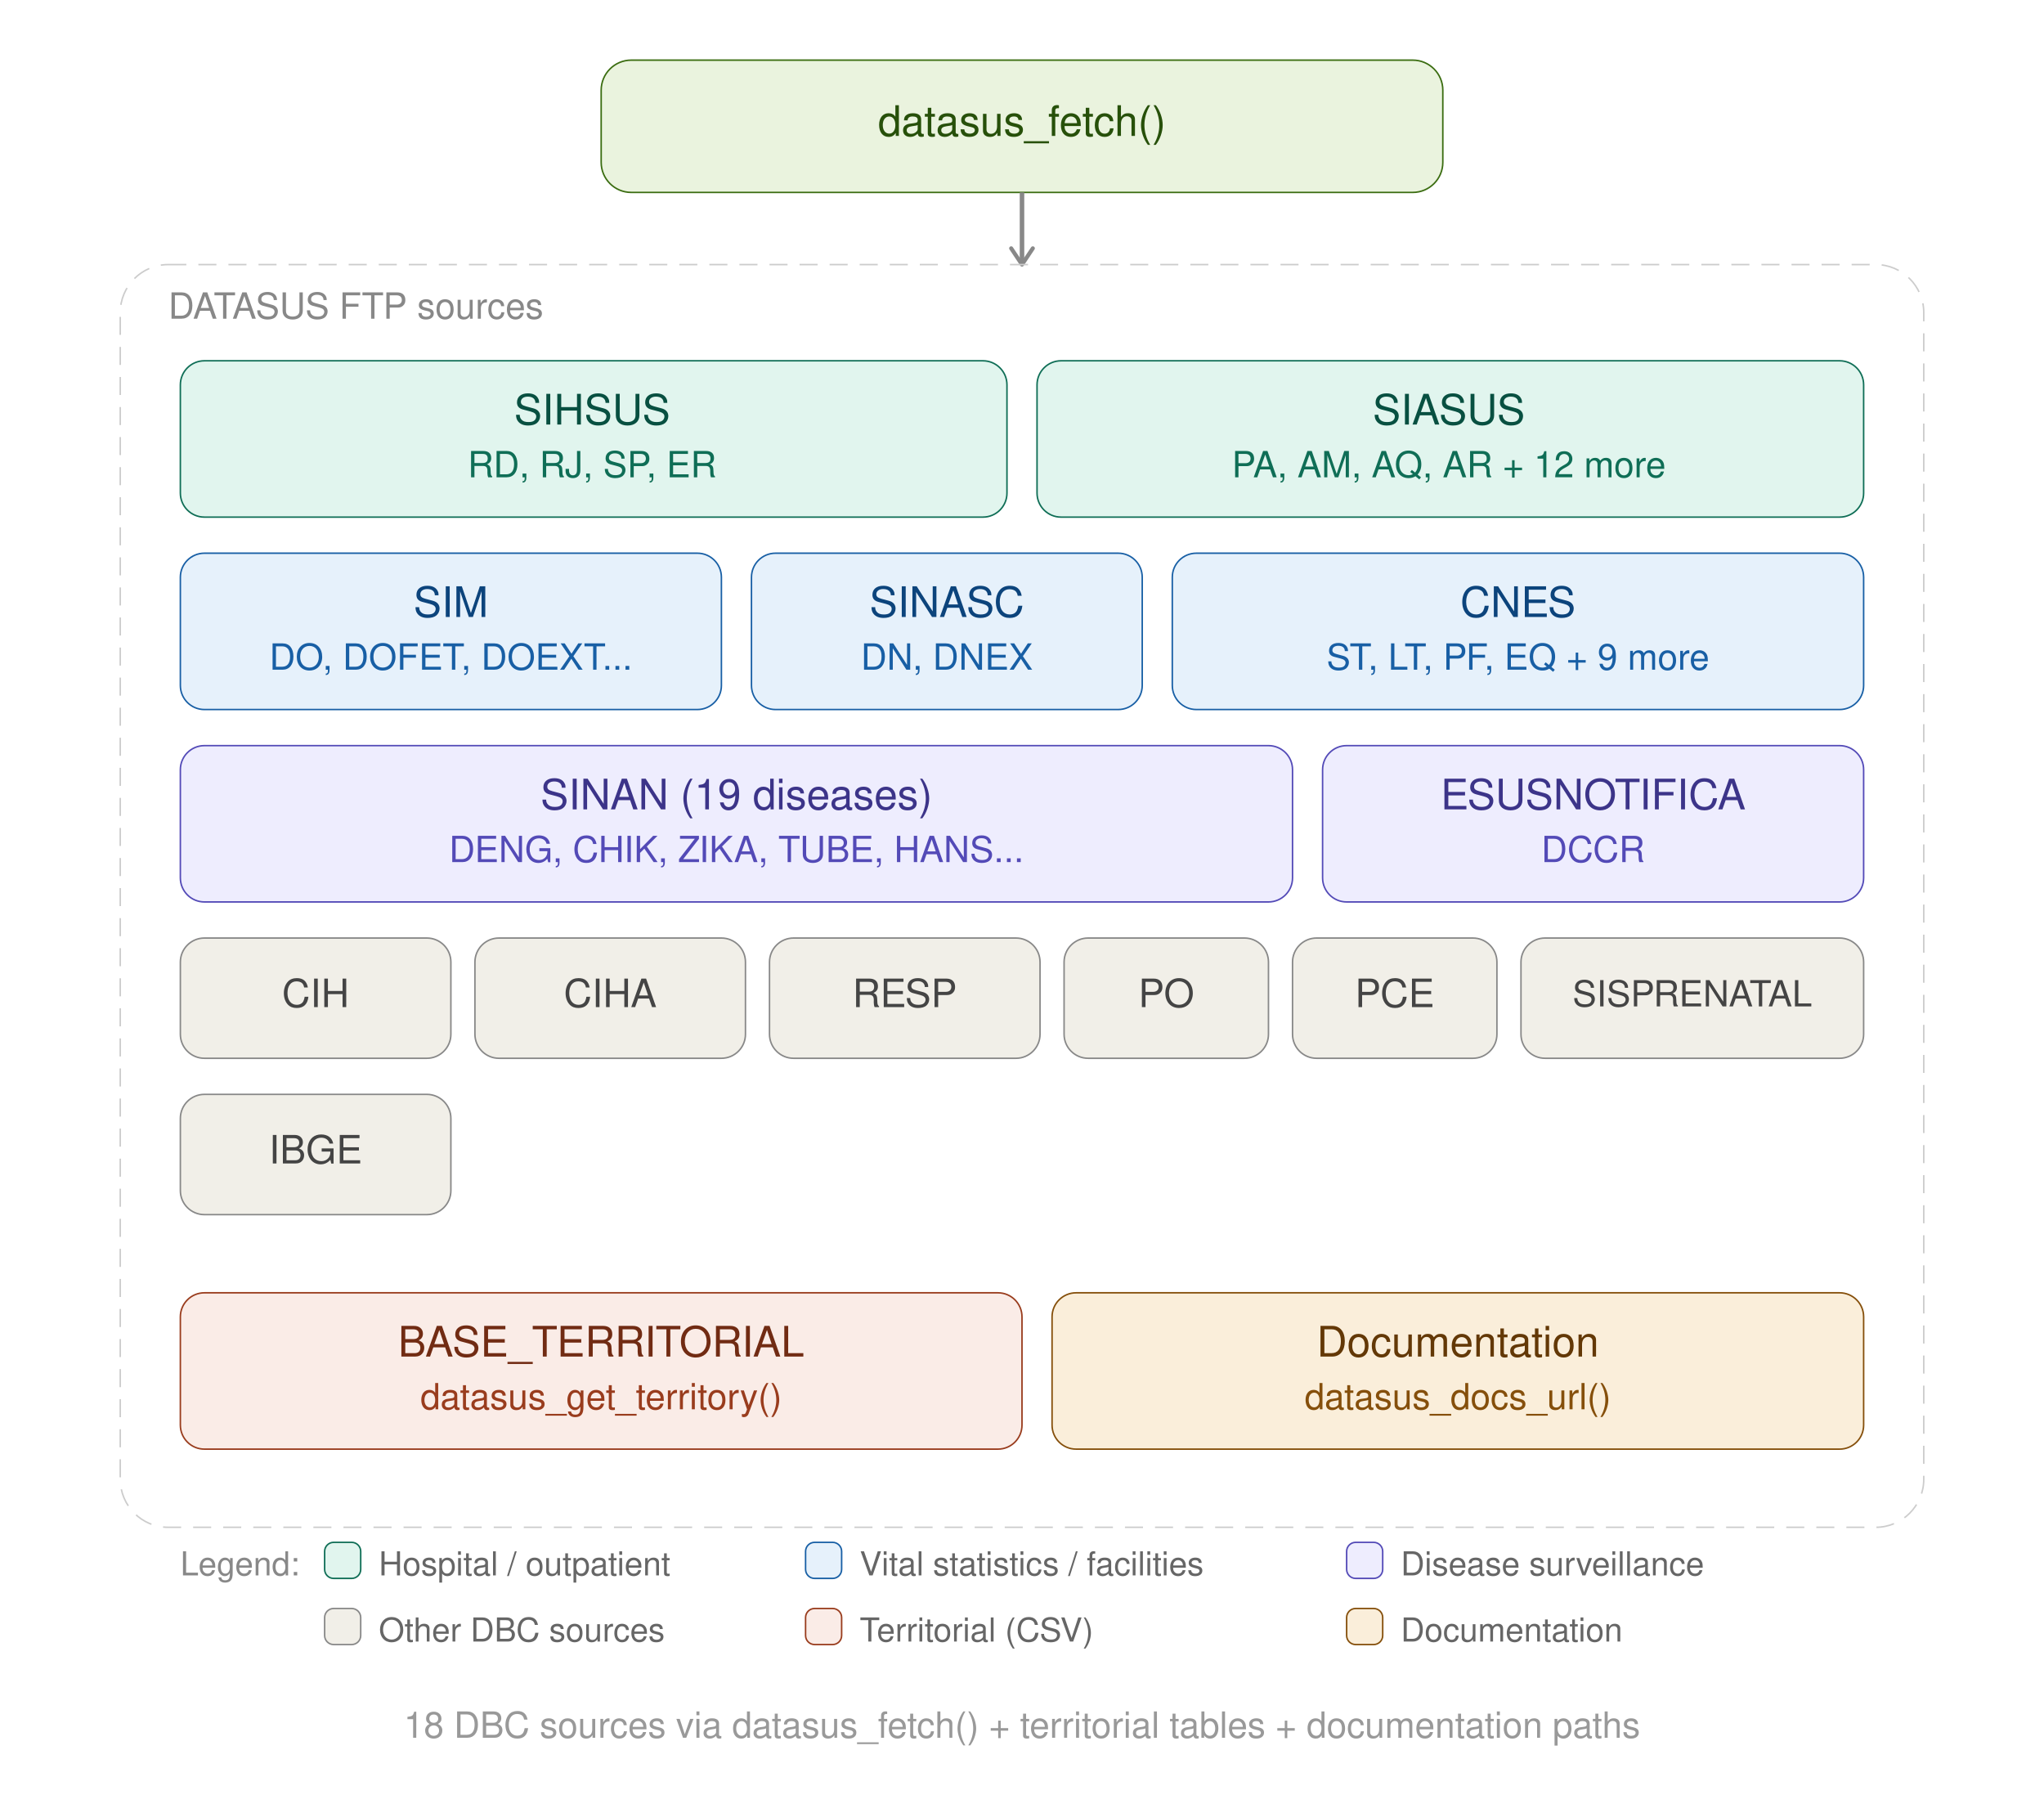
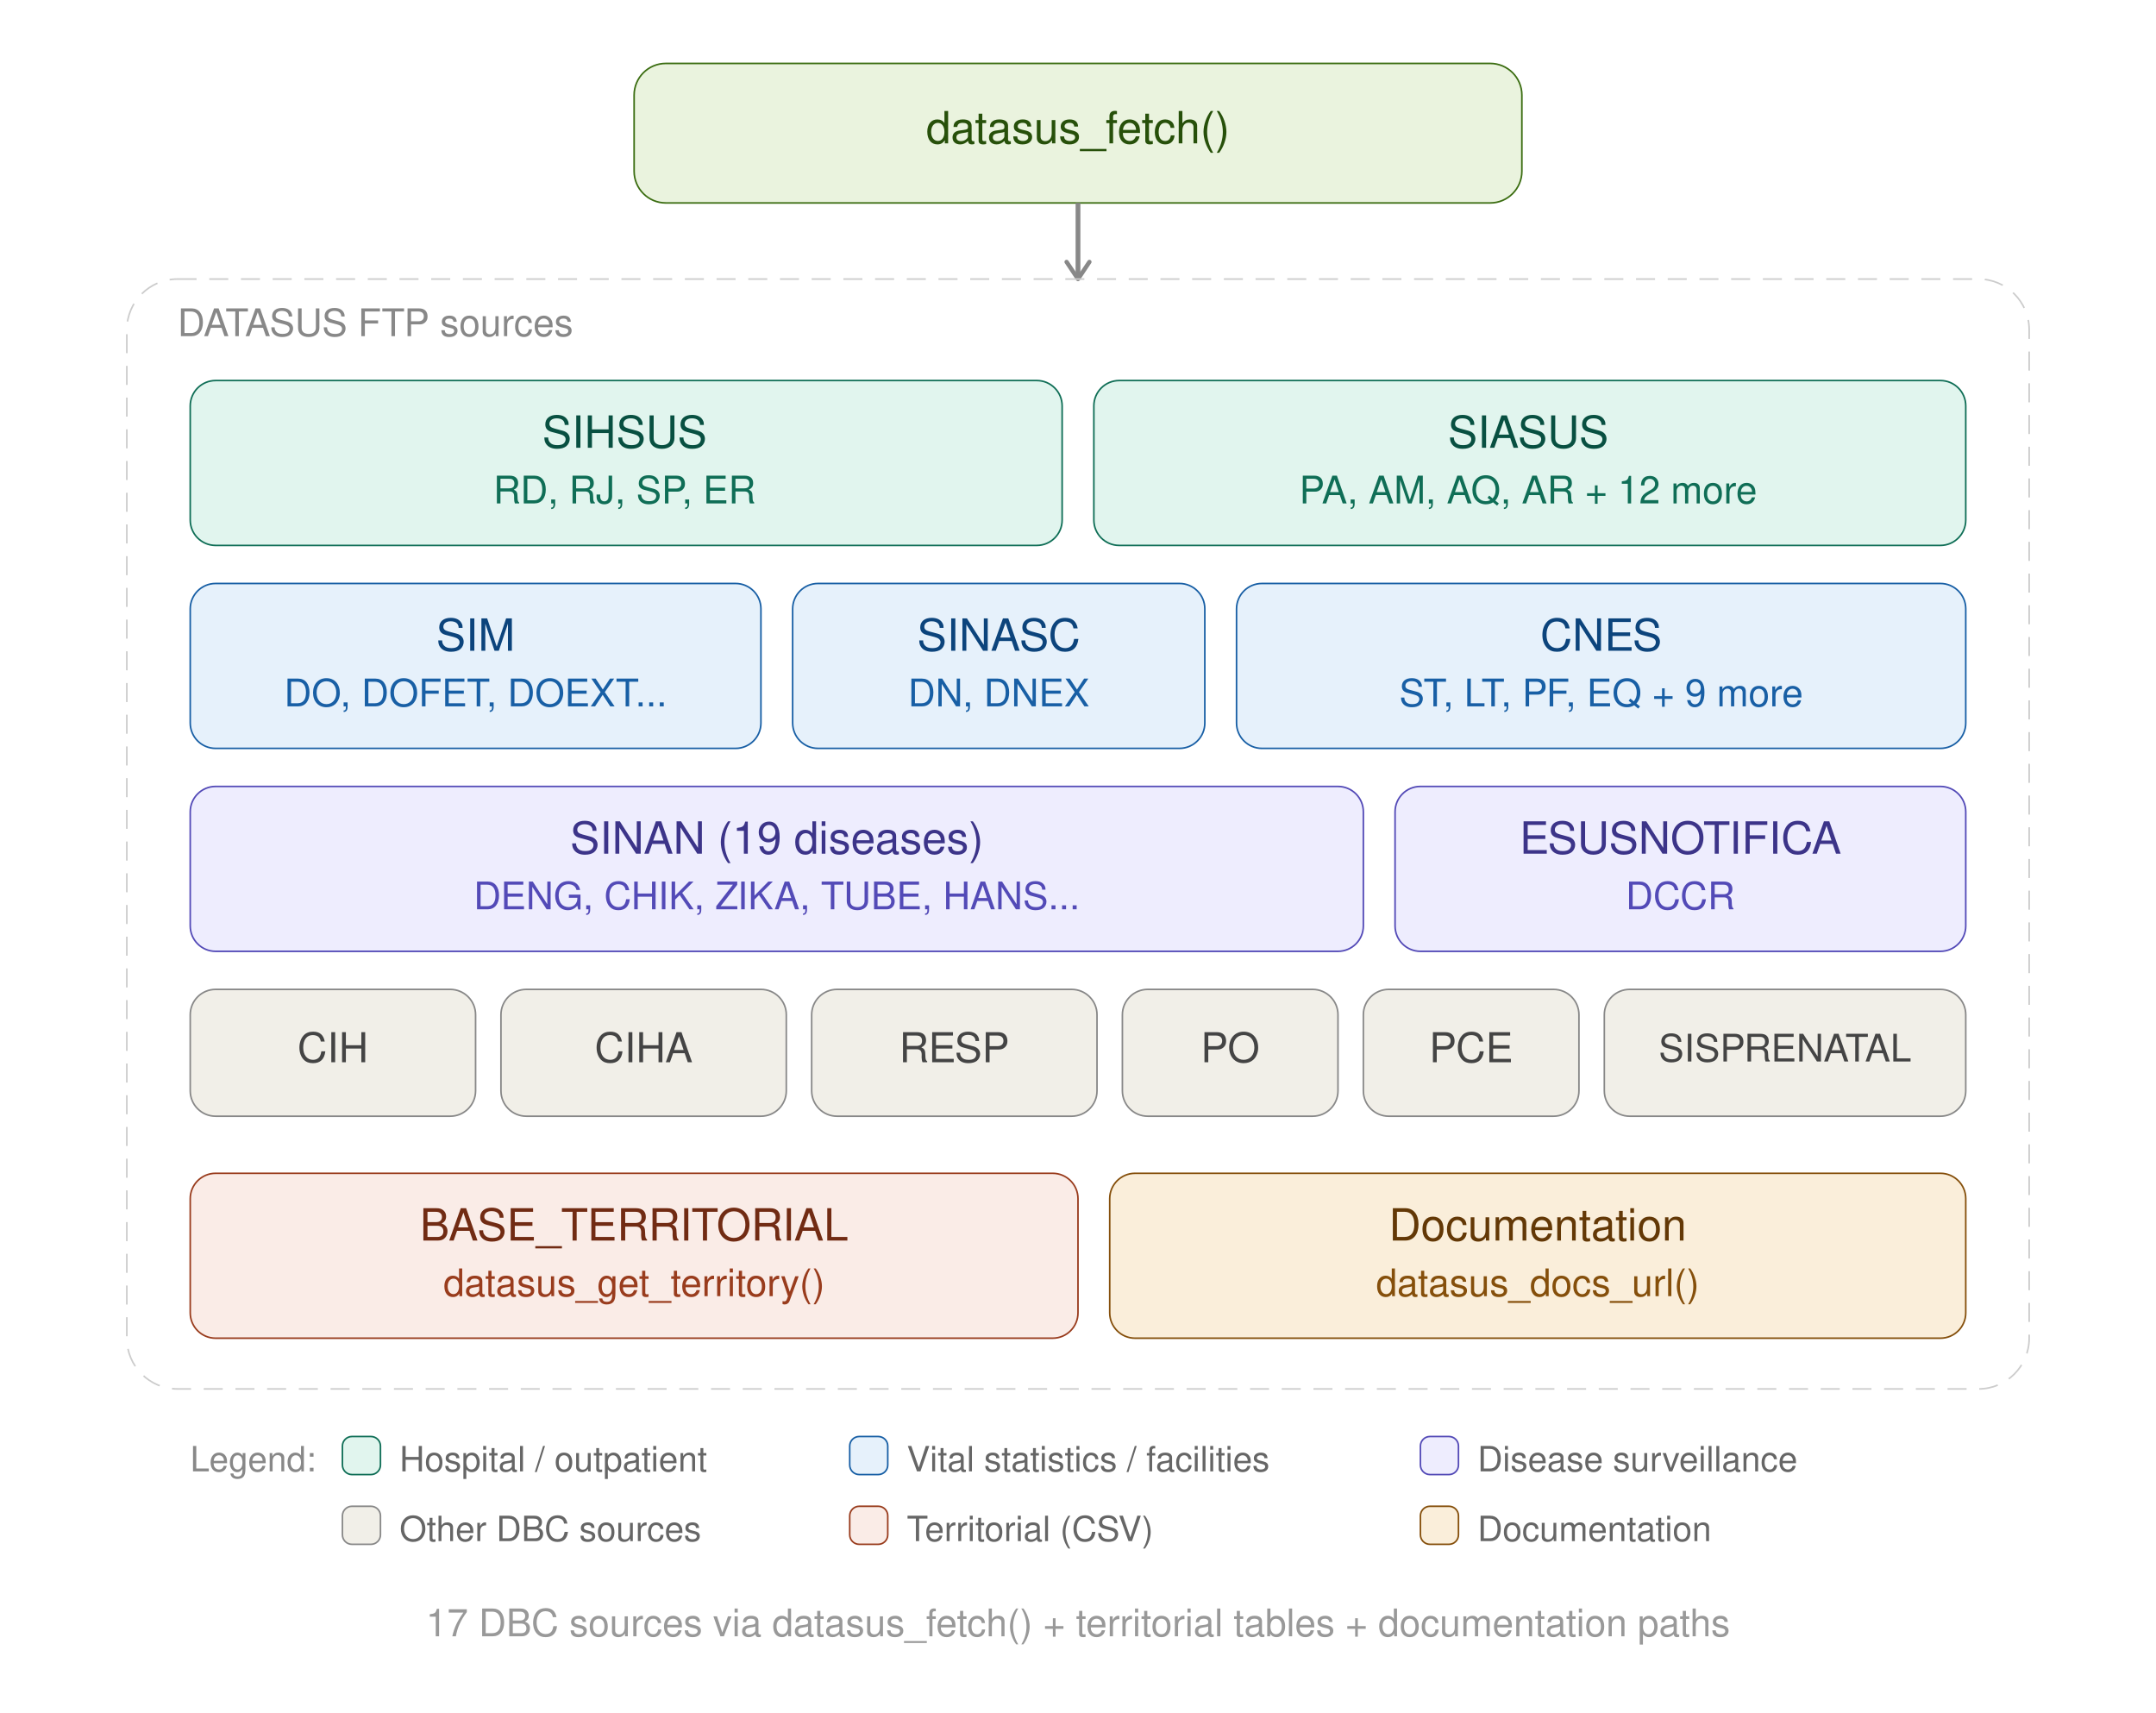
- <svg xmlns="http://www.w3.org/2000/svg" width="680" height="600" viewBox="0 0 680 600" style="font-family: -apple-system, BlinkMacSystemFont, 'Segoe UI', Helvetica, Arial, sans-serif;">
+ <svg xmlns="http://www.w3.org/2000/svg" width="680" height="540" viewBox="0 0 680 540" style="font-family: -apple-system, BlinkMacSystemFont, 'Segoe UI', Helvetica, Arial, sans-serif;">
  <rect x="200" y="20" width="280" height="44" rx="10" fill="#EAF3DE" stroke="#3B6D11" stroke-width="0.5" />
  <text x="340" y="42" text-anchor="middle" dominant-baseline="central" font-size="14" font-weight="500" fill="#27500A">datasus_fetch()</text>
  <line x1="340" y1="64" x2="340" y2="88" stroke="#888" stroke-width="1.5" marker-end="url(#a)" />
  <defs>
    <marker id="a" viewBox="0 0 10 10" refX="8" refY="5" markerWidth="6" markerHeight="6" orient="auto">
      <path d="M2 1L8 5L2 9" fill="none" stroke="#888" stroke-width="1.5" stroke-linecap="round" stroke-linejoin="round" />
    </marker>
  </defs>
-   <rect x="40" y="88" width="600" height="420" rx="16" fill="none" stroke="#ccc" stroke-width="0.5" stroke-dasharray="6 4" />
+   <rect x="40" y="88" width="600" height="350" rx="16" fill="none" stroke="#ccc" stroke-width="0.5" stroke-dasharray="6 4" />
  <text x="56" y="106" font-size="12" fill="#888">DATASUS FTP sources</text>
  <rect x="60" y="120" width="275" height="52" rx="8" fill="#E1F5EE" stroke="#0F6E56" stroke-width="0.5" />
  <text x="197" y="138" text-anchor="middle" dominant-baseline="central" font-size="14" font-weight="500" fill="#085041">SIHSUS</text>
  <text x="197" y="156" text-anchor="middle" dominant-baseline="central" font-size="12" fill="#0F6E56">RD, RJ, SP, ER</text>
  <rect x="345" y="120" width="275" height="52" rx="8" fill="#E1F5EE" stroke="#0F6E56" stroke-width="0.5" />
  <text x="482" y="138" text-anchor="middle" dominant-baseline="central" font-size="14" font-weight="500" fill="#085041">SIASUS</text>
  <text x="482" y="156" text-anchor="middle" dominant-baseline="central" font-size="12" fill="#0F6E56">PA, AM, AQ, AR + 12 more</text>
  <rect x="60" y="184" width="180" height="52" rx="8" fill="#E6F1FB" stroke="#185FA5" stroke-width="0.5" />
  <text x="150" y="202" text-anchor="middle" dominant-baseline="central" font-size="14" font-weight="500" fill="#0C447C">SIM</text>
  <text x="150" y="220" text-anchor="middle" dominant-baseline="central" font-size="12" fill="#185FA5">DO, DOFET, DOEXT...</text>
  <rect x="250" y="184" width="130" height="52" rx="8" fill="#E6F1FB" stroke="#185FA5" stroke-width="0.5" />
  <text x="315" y="202" text-anchor="middle" dominant-baseline="central" font-size="14" font-weight="500" fill="#0C447C">SINASC</text>
  <text x="315" y="220" text-anchor="middle" dominant-baseline="central" font-size="12" fill="#185FA5">DN, DNEX</text>
  <rect x="390" y="184" width="230" height="52" rx="8" fill="#E6F1FB" stroke="#185FA5" stroke-width="0.5" />
  <text x="505" y="202" text-anchor="middle" dominant-baseline="central" font-size="14" font-weight="500" fill="#0C447C">CNES</text>
  <text x="505" y="220" text-anchor="middle" dominant-baseline="central" font-size="12" fill="#185FA5">ST, LT, PF, EQ + 9 more</text>
  <rect x="60" y="248" width="370" height="52" rx="8" fill="#EEEDFE" stroke="#534AB7" stroke-width="0.5" />
  <text x="245" y="266" text-anchor="middle" dominant-baseline="central" font-size="14" font-weight="500" fill="#3C3489">SINAN (19 diseases)</text>
  <text x="245" y="284" text-anchor="middle" dominant-baseline="central" font-size="12" fill="#534AB7">DENG, CHIK, ZIKA, TUBE, HANS...</text>
  <rect x="440" y="248" width="180" height="52" rx="8" fill="#EEEDFE" stroke="#534AB7" stroke-width="0.5" />
  <text x="530" y="266" text-anchor="middle" dominant-baseline="central" font-size="14" font-weight="500" fill="#3C3489">ESUSNOTIFICA</text>
  <text x="530" y="284" text-anchor="middle" dominant-baseline="central" font-size="12" fill="#534AB7">DCCR</text>
  <rect x="60" y="312" width="90" height="40" rx="8" fill="#F1EFE8" stroke="#888" stroke-width="0.5" />
  <text x="105" y="332" text-anchor="middle" dominant-baseline="central" font-size="13" font-weight="500" fill="#444">CIH</text>
  <rect x="158" y="312" width="90" height="40" rx="8" fill="#F1EFE8" stroke="#888" stroke-width="0.5" />
  <text x="203" y="332" text-anchor="middle" dominant-baseline="central" font-size="13" font-weight="500" fill="#444">CIHA</text>
  <rect x="256" y="312" width="90" height="40" rx="8" fill="#F1EFE8" stroke="#888" stroke-width="0.5" />
  <text x="301" y="332" text-anchor="middle" dominant-baseline="central" font-size="13" font-weight="500" fill="#444">RESP</text>
  <rect x="354" y="312" width="68" height="40" rx="8" fill="#F1EFE8" stroke="#888" stroke-width="0.5" />
  <text x="388" y="332" text-anchor="middle" dominant-baseline="central" font-size="13" font-weight="500" fill="#444">PO</text>
  <rect x="430" y="312" width="68" height="40" rx="8" fill="#F1EFE8" stroke="#888" stroke-width="0.5" />
  <text x="464" y="332" text-anchor="middle" dominant-baseline="central" font-size="13" font-weight="500" fill="#444">PCE</text>
  <rect x="506" y="312" width="114" height="40" rx="8" fill="#F1EFE8" stroke="#888" stroke-width="0.5" />
  <text x="563" y="332" text-anchor="middle" dominant-baseline="central" font-size="12" font-weight="500" fill="#444">SISPRENATAL</text>
-   <rect x="60" y="364" width="90" height="40" rx="8" fill="#F1EFE8" stroke="#888" stroke-width="0.5" />
-   <text x="105" y="384" text-anchor="middle" dominant-baseline="central" font-size="13" font-weight="500" fill="#444">IBGE</text>
-   <rect x="60" y="430" width="280" height="52" rx="8" fill="#FAECE7" stroke="#993C1D" stroke-width="0.5" />
-   <text x="200" y="448" text-anchor="middle" dominant-baseline="central" font-size="14" font-weight="500" fill="#712B13">BASE_TERRITORIAL</text>
-   <text x="200" y="466" text-anchor="middle" dominant-baseline="central" font-size="12" fill="#993C1D">datasus_get_territory()</text>
-   <rect x="350" y="430" width="270" height="52" rx="8" fill="#FAEEDA" stroke="#854F0B" stroke-width="0.5" />
-   <text x="485" y="448" text-anchor="middle" dominant-baseline="central" font-size="14" font-weight="500" fill="#633806">Documentation</text>
-   <text x="485" y="466" text-anchor="middle" dominant-baseline="central" font-size="12" fill="#854F0B">datasus_docs_url()</text>
-   <text x="60" y="524" font-size="11" fill="#888">Legend:</text>
-   <rect x="108" y="513" width="12" height="12" rx="3" fill="#E1F5EE" stroke="#0F6E56" stroke-width="0.5" />
-   <text x="126" y="524" font-size="11" fill="#666">Hospital / outpatient</text>
-   <rect x="268" y="513" width="12" height="12" rx="3" fill="#E6F1FB" stroke="#185FA5" stroke-width="0.5" />
-   <text x="286" y="524" font-size="11" fill="#666">Vital statistics / facilities</text>
-   <rect x="448" y="513" width="12" height="12" rx="3" fill="#EEEDFE" stroke="#534AB7" stroke-width="0.5" />
-   <text x="466" y="524" font-size="11" fill="#666">Disease surveillance</text>
-   <rect x="108" y="535" width="12" height="12" rx="3" fill="#F1EFE8" stroke="#888" stroke-width="0.5" />
-   <text x="126" y="546" font-size="11" fill="#666">Other DBC sources</text>
-   <rect x="268" y="535" width="12" height="12" rx="3" fill="#FAECE7" stroke="#993C1D" stroke-width="0.5" />
-   <text x="286" y="546" font-size="11" fill="#666">Territorial (CSV)</text>
-   <rect x="448" y="535" width="12" height="12" rx="3" fill="#FAEEDA" stroke="#854F0B" stroke-width="0.5" />
-   <text x="466" y="546" font-size="11" fill="#666">Documentation</text>
-   <text x="340" y="578" text-anchor="middle" font-size="12" fill="#999">18 DBC sources via datasus_fetch() + territorial tables + documentation paths</text>
+   <rect x="60" y="370" width="280" height="52" rx="8" fill="#FAECE7" stroke="#993C1D" stroke-width="0.5" />
+   <text x="200" y="388" text-anchor="middle" dominant-baseline="central" font-size="14" font-weight="500" fill="#712B13">BASE_TERRITORIAL</text>
+   <text x="200" y="406" text-anchor="middle" dominant-baseline="central" font-size="12" fill="#993C1D">datasus_get_territory()</text>
+   <rect x="350" y="370" width="270" height="52" rx="8" fill="#FAEEDA" stroke="#854F0B" stroke-width="0.5" />
+   <text x="485" y="388" text-anchor="middle" dominant-baseline="central" font-size="14" font-weight="500" fill="#633806">Documentation</text>
+   <text x="485" y="406" text-anchor="middle" dominant-baseline="central" font-size="12" fill="#854F0B">datasus_docs_url()</text>
+   <text x="60" y="464" font-size="11" fill="#888">Legend:</text>
+   <rect x="108" y="453" width="12" height="12" rx="3" fill="#E1F5EE" stroke="#0F6E56" stroke-width="0.5" />
+   <text x="126" y="464" font-size="11" fill="#666">Hospital / outpatient</text>
+   <rect x="268" y="453" width="12" height="12" rx="3" fill="#E6F1FB" stroke="#185FA5" stroke-width="0.5" />
+   <text x="286" y="464" font-size="11" fill="#666">Vital statistics / facilities</text>
+   <rect x="448" y="453" width="12" height="12" rx="3" fill="#EEEDFE" stroke="#534AB7" stroke-width="0.5" />
+   <text x="466" y="464" font-size="11" fill="#666">Disease surveillance</text>
+   <rect x="108" y="475" width="12" height="12" rx="3" fill="#F1EFE8" stroke="#888" stroke-width="0.5" />
+   <text x="126" y="486" font-size="11" fill="#666">Other DBC sources</text>
+   <rect x="268" y="475" width="12" height="12" rx="3" fill="#FAECE7" stroke="#993C1D" stroke-width="0.5" />
+   <text x="286" y="486" font-size="11" fill="#666">Territorial (CSV)</text>
+   <rect x="448" y="475" width="12" height="12" rx="3" fill="#FAEEDA" stroke="#854F0B" stroke-width="0.5" />
+   <text x="466" y="486" font-size="11" fill="#666">Documentation</text>
+   <text x="340" y="516" text-anchor="middle" font-size="12" fill="#999">17 DBC sources via datasus_fetch() + territorial tables + documentation paths</text>
</svg>
